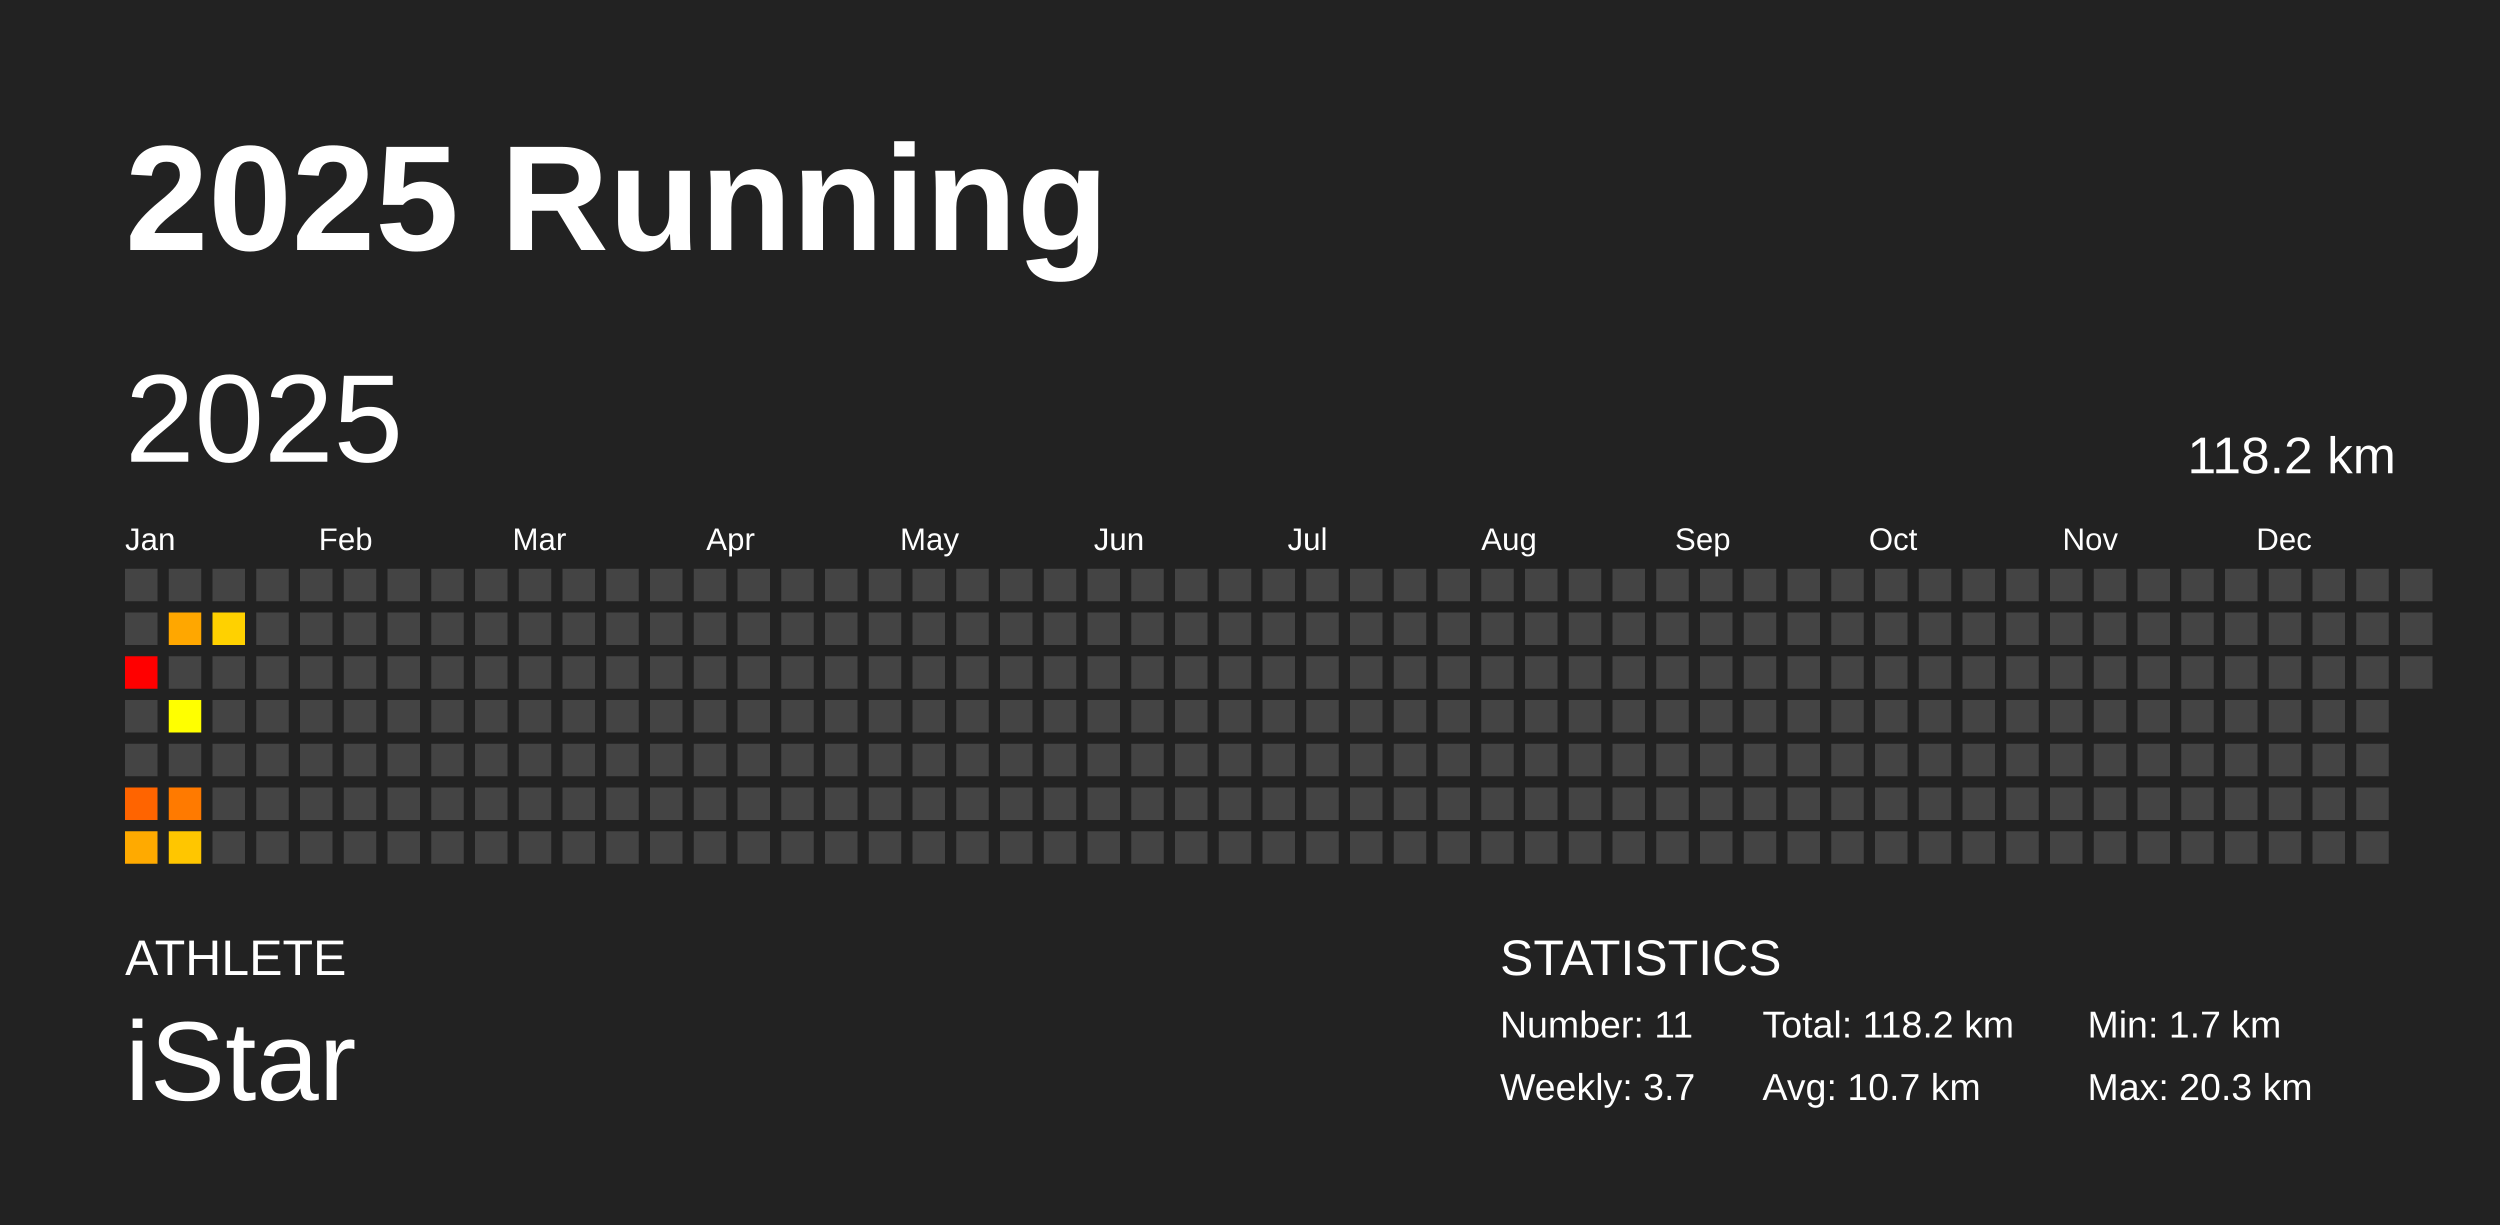
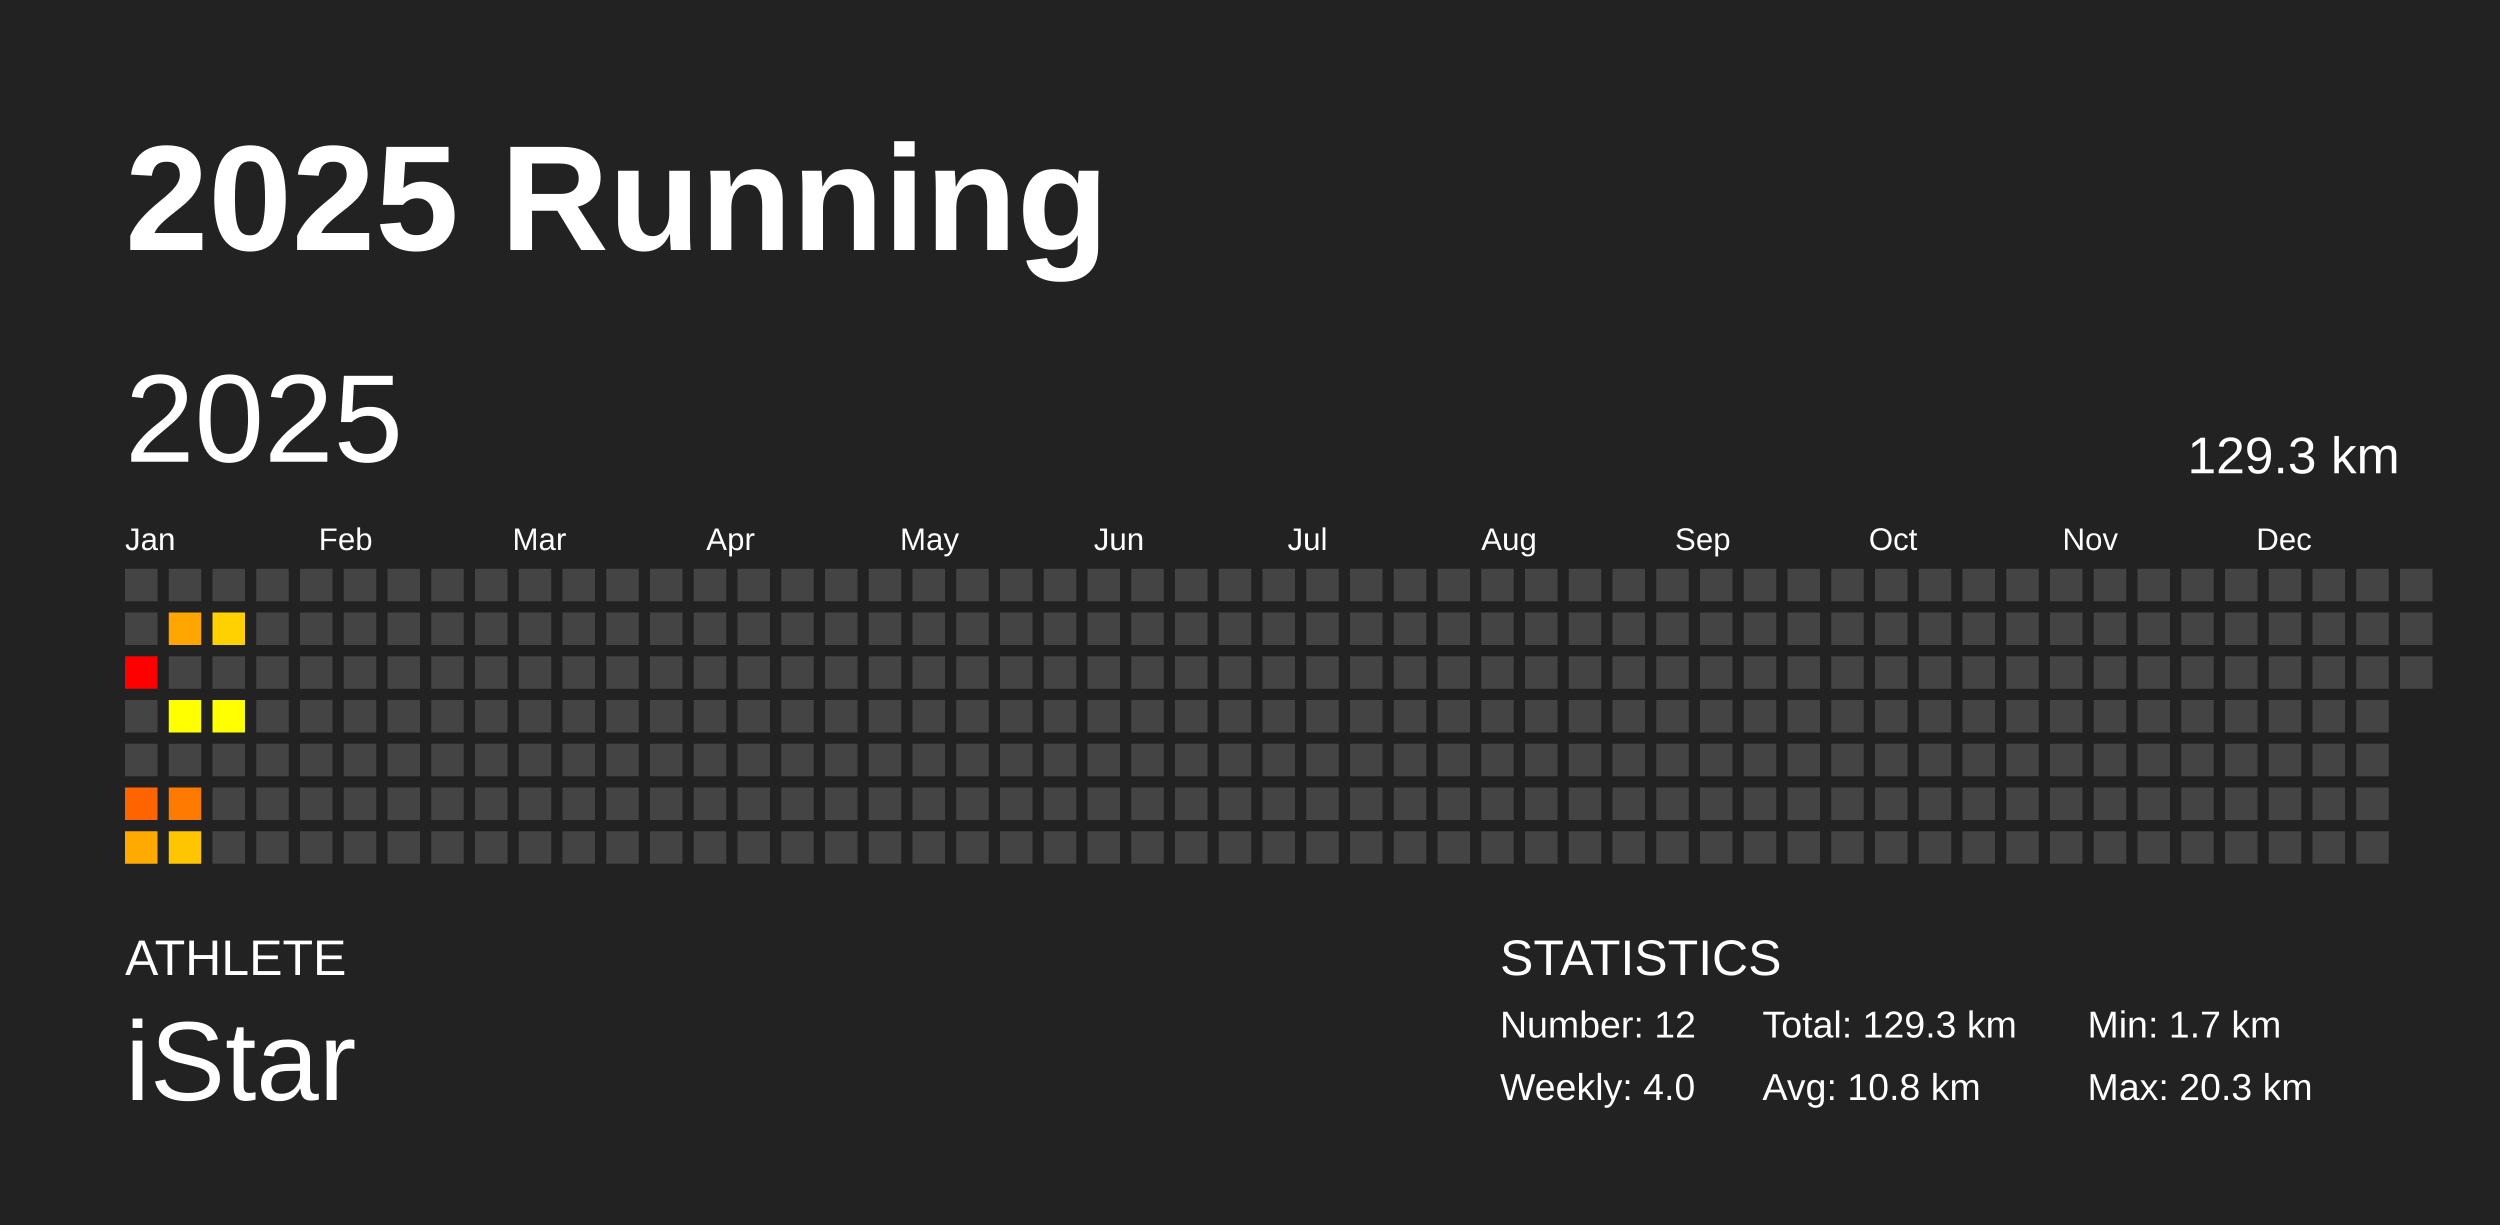
<svg xmlns="http://www.w3.org/2000/svg" baseProfile="full" height="98mm" version="1.1" viewBox="0,0,200,98" width="200mm">
  <defs />
  <rect fill="#222222" height="98" width="200" x="0" y="0" />
  <text fill="#FFFFFF" style="font-size:12px; font-family:Arial; font-weight:bold;" x="10" y="20">2025 Running</text>
  <text fill="#FFFFFF" style="font-size:4px; font-family:Arial" x="10" y="78">ATHLETE</text>
  <text fill="#FFFFFF" style="font-size:9px; font-family:Arial" x="10" y="88">iStar</text>
  <text fill="#FFFFFF" style="font-size:4px; font-family:Arial" x="120" y="78">STATISTICS</text>
-   <text fill="#FFFFFF" style="font-size:3px; font-family:Arial" x="120" y="83">Number: 11</text>
-   <text fill="#FFFFFF" style="font-size:3px; font-family:Arial" x="120" y="88">Weekly: 3.7</text>
-   <text fill="#FFFFFF" style="font-size:3px; font-family:Arial" x="141" y="83">Total: 118.2 km</text>
-   <text fill="#FFFFFF" style="font-size:3px; font-family:Arial" x="141" y="88">Avg: 10.7 km</text>
+   <text fill="#FFFFFF" style="font-size:3px; font-family:Arial" x="120" y="83">Number: 12</text>
+   <text fill="#FFFFFF" style="font-size:3px; font-family:Arial" x="120" y="88">Weekly: 4.0</text>
+   <text fill="#FFFFFF" style="font-size:3px; font-family:Arial" x="141" y="83">Total: 129.3 km</text>
+   <text fill="#FFFFFF" style="font-size:3px; font-family:Arial" x="141" y="88">Avg: 10.8 km</text>
  <text fill="#FFFFFF" style="font-size:3px; font-family:Arial" x="167" y="83">Min: 1.7 km</text>
  <text fill="#FFFFFF" style="font-size:3px; font-family:Arial" x="167" y="88">Max: 20.3 km</text>
  <text dominant-baseline="hanging" fill="#FFFFFF" style="font-size:10.0px; font-family:Arial;" x="10" y="30">2025</text>
-   <text dominant-baseline="hanging" fill="#FFFFFF" style="font-size:4.125px; font-family:Arial;" x="175" y="35">118.2 km</text>
+   <text dominant-baseline="hanging" fill="#FFFFFF" style="font-size:4.125px; font-family:Arial;" x="175" y="35">129.3 km</text>
  <text fill="#FFFFFF" style="font-size:2.5px; font-family:Arial" x="10.0" y="44">Jan</text>
  <text fill="#FFFFFF" style="font-size:2.5px; font-family:Arial" x="25.5" y="44">Feb</text>
  <text fill="#FFFFFF" style="font-size:2.5px; font-family:Arial" x="41.0" y="44">Mar</text>
  <text fill="#FFFFFF" style="font-size:2.5px; font-family:Arial" x="56.5" y="44">Apr</text>
  <text fill="#FFFFFF" style="font-size:2.5px; font-family:Arial" x="72.0" y="44">May</text>
  <text fill="#FFFFFF" style="font-size:2.5px; font-family:Arial" x="87.5" y="44">Jun</text>
  <text fill="#FFFFFF" style="font-size:2.5px; font-family:Arial" x="103.0" y="44">Jul</text>
  <text fill="#FFFFFF" style="font-size:2.5px; font-family:Arial" x="118.5" y="44">Aug</text>
  <text fill="#FFFFFF" style="font-size:2.5px; font-family:Arial" x="134.0" y="44">Sep</text>
  <text fill="#FFFFFF" style="font-size:2.5px; font-family:Arial" x="149.5" y="44">Oct</text>
  <text fill="#FFFFFF" style="font-size:2.5px; font-family:Arial" x="165.0" y="44">Nov</text>
  <text fill="#FFFFFF" style="font-size:2.5px; font-family:Arial" x="180.5" y="44">Dec</text>
  <rect fill="#444444" height="2.6" width="2.6" x="10.0" y="45.5" />
  <rect fill="#444444" height="2.6" width="2.6" x="10.0" y="49.0" />
  <rect fill="red" height="2.6" width="2.6" x="10.0" y="52.5" />
  <rect fill="#444444" height="2.6" width="2.6" x="10.0" y="56.0" />
  <rect fill="#444444" height="2.6" width="2.6" x="10.0" y="59.5" />
  <rect fill="#ff6400" height="2.6" width="2.6" x="10.0" y="63.0" />
  <rect fill="#ffaa00" height="2.6" width="2.6" x="10.0" y="66.5" />
  <rect fill="#444444" height="2.6" width="2.6" x="13.5" y="45.5" />
  <rect fill="#ffa700" height="2.6" width="2.6" x="13.5" y="49.0" />
  <rect fill="#444444" height="2.6" width="2.6" x="13.5" y="52.5" />
  <rect fill="#ffff00" height="2.6" width="2.6" x="13.5" y="56.0" />
  <rect fill="#444444" height="2.6" width="2.6" x="13.5" y="59.5" />
  <rect fill="#ff7a00" height="2.6" width="2.6" x="13.5" y="63.0" />
  <rect fill="#ffc600" height="2.6" width="2.6" x="13.5" y="66.5" />
  <rect fill="#444444" height="2.6" width="2.6" x="17.0" y="45.5" />
  <rect fill="#ffd100" height="2.6" width="2.6" x="17.0" y="49.0" />
  <rect fill="#444444" height="2.6" width="2.6" x="17.0" y="52.5" />
-   <rect fill="#444444" height="2.6" width="2.6" x="17.0" y="56.0" />
+   <rect fill="#ffff00" height="2.6" width="2.6" x="17.0" y="56.0" />
  <rect fill="#444444" height="2.6" width="2.6" x="17.0" y="59.5" />
  <rect fill="#444444" height="2.6" width="2.6" x="17.0" y="63.0" />
  <rect fill="#444444" height="2.6" width="2.6" x="17.0" y="66.5" />
  <rect fill="#444444" height="2.6" width="2.6" x="20.5" y="45.5" />
  <rect fill="#444444" height="2.6" width="2.6" x="20.5" y="49.0" />
  <rect fill="#444444" height="2.6" width="2.6" x="20.5" y="52.5" />
  <rect fill="#444444" height="2.6" width="2.6" x="20.5" y="56.0" />
  <rect fill="#444444" height="2.6" width="2.6" x="20.5" y="59.5" />
  <rect fill="#444444" height="2.6" width="2.6" x="20.5" y="63.0" />
  <rect fill="#444444" height="2.6" width="2.6" x="20.5" y="66.5" />
  <rect fill="#444444" height="2.6" width="2.6" x="24.0" y="45.5" />
  <rect fill="#444444" height="2.6" width="2.6" x="24.0" y="49.0" />
  <rect fill="#444444" height="2.6" width="2.6" x="24.0" y="52.5" />
  <rect fill="#444444" height="2.6" width="2.6" x="24.0" y="56.0" />
  <rect fill="#444444" height="2.6" width="2.6" x="24.0" y="59.5" />
  <rect fill="#444444" height="2.6" width="2.6" x="24.0" y="63.0" />
  <rect fill="#444444" height="2.6" width="2.6" x="24.0" y="66.5" />
  <rect fill="#444444" height="2.6" width="2.6" x="27.5" y="45.5" />
  <rect fill="#444444" height="2.6" width="2.6" x="27.5" y="49.0" />
  <rect fill="#444444" height="2.6" width="2.6" x="27.5" y="52.5" />
  <rect fill="#444444" height="2.6" width="2.6" x="27.5" y="56.0" />
  <rect fill="#444444" height="2.6" width="2.6" x="27.5" y="59.5" />
  <rect fill="#444444" height="2.6" width="2.6" x="27.5" y="63.0" />
  <rect fill="#444444" height="2.6" width="2.6" x="27.5" y="66.5" />
  <rect fill="#444444" height="2.6" width="2.6" x="31.0" y="45.5" />
  <rect fill="#444444" height="2.6" width="2.6" x="31.0" y="49.0" />
  <rect fill="#444444" height="2.6" width="2.6" x="31.0" y="52.5" />
  <rect fill="#444444" height="2.6" width="2.6" x="31.0" y="56.0" />
  <rect fill="#444444" height="2.6" width="2.6" x="31.0" y="59.5" />
  <rect fill="#444444" height="2.6" width="2.6" x="31.0" y="63.0" />
  <rect fill="#444444" height="2.6" width="2.6" x="31.0" y="66.5" />
  <rect fill="#444444" height="2.6" width="2.6" x="34.5" y="45.5" />
  <rect fill="#444444" height="2.6" width="2.6" x="34.5" y="49.0" />
  <rect fill="#444444" height="2.6" width="2.6" x="34.5" y="52.5" />
  <rect fill="#444444" height="2.6" width="2.6" x="34.5" y="56.0" />
  <rect fill="#444444" height="2.6" width="2.6" x="34.5" y="59.5" />
  <rect fill="#444444" height="2.6" width="2.6" x="34.5" y="63.0" />
  <rect fill="#444444" height="2.6" width="2.6" x="34.5" y="66.5" />
  <rect fill="#444444" height="2.6" width="2.6" x="38.0" y="45.5" />
  <rect fill="#444444" height="2.6" width="2.6" x="38.0" y="49.0" />
  <rect fill="#444444" height="2.6" width="2.6" x="38.0" y="52.5" />
  <rect fill="#444444" height="2.6" width="2.6" x="38.0" y="56.0" />
  <rect fill="#444444" height="2.6" width="2.6" x="38.0" y="59.5" />
  <rect fill="#444444" height="2.6" width="2.6" x="38.0" y="63.0" />
  <rect fill="#444444" height="2.6" width="2.6" x="38.0" y="66.5" />
  <rect fill="#444444" height="2.6" width="2.6" x="41.5" y="45.5" />
  <rect fill="#444444" height="2.6" width="2.6" x="41.5" y="49.0" />
  <rect fill="#444444" height="2.6" width="2.6" x="41.5" y="52.5" />
  <rect fill="#444444" height="2.6" width="2.6" x="41.5" y="56.0" />
  <rect fill="#444444" height="2.6" width="2.6" x="41.5" y="59.5" />
  <rect fill="#444444" height="2.6" width="2.6" x="41.5" y="63.0" />
  <rect fill="#444444" height="2.6" width="2.6" x="41.5" y="66.5" />
  <rect fill="#444444" height="2.6" width="2.6" x="45.0" y="45.5" />
  <rect fill="#444444" height="2.6" width="2.6" x="45.0" y="49.0" />
  <rect fill="#444444" height="2.6" width="2.6" x="45.0" y="52.5" />
  <rect fill="#444444" height="2.6" width="2.6" x="45.0" y="56.0" />
  <rect fill="#444444" height="2.6" width="2.6" x="45.0" y="59.5" />
  <rect fill="#444444" height="2.6" width="2.6" x="45.0" y="63.0" />
  <rect fill="#444444" height="2.6" width="2.6" x="45.0" y="66.5" />
  <rect fill="#444444" height="2.6" width="2.6" x="48.5" y="45.5" />
  <rect fill="#444444" height="2.6" width="2.6" x="48.5" y="49.0" />
  <rect fill="#444444" height="2.6" width="2.6" x="48.5" y="52.5" />
  <rect fill="#444444" height="2.6" width="2.6" x="48.5" y="56.0" />
  <rect fill="#444444" height="2.6" width="2.6" x="48.5" y="59.5" />
  <rect fill="#444444" height="2.6" width="2.6" x="48.5" y="63.0" />
  <rect fill="#444444" height="2.6" width="2.6" x="48.5" y="66.5" />
  <rect fill="#444444" height="2.6" width="2.6" x="52.0" y="45.5" />
  <rect fill="#444444" height="2.6" width="2.6" x="52.0" y="49.0" />
  <rect fill="#444444" height="2.6" width="2.6" x="52.0" y="52.5" />
  <rect fill="#444444" height="2.6" width="2.6" x="52.0" y="56.0" />
  <rect fill="#444444" height="2.6" width="2.6" x="52.0" y="59.5" />
  <rect fill="#444444" height="2.6" width="2.6" x="52.0" y="63.0" />
  <rect fill="#444444" height="2.6" width="2.6" x="52.0" y="66.5" />
  <rect fill="#444444" height="2.6" width="2.6" x="55.5" y="45.5" />
  <rect fill="#444444" height="2.6" width="2.6" x="55.5" y="49.0" />
  <rect fill="#444444" height="2.6" width="2.6" x="55.5" y="52.5" />
  <rect fill="#444444" height="2.6" width="2.6" x="55.5" y="56.0" />
  <rect fill="#444444" height="2.6" width="2.6" x="55.5" y="59.5" />
  <rect fill="#444444" height="2.6" width="2.6" x="55.5" y="63.0" />
  <rect fill="#444444" height="2.6" width="2.6" x="55.5" y="66.5" />
  <rect fill="#444444" height="2.6" width="2.6" x="59.0" y="45.5" />
  <rect fill="#444444" height="2.6" width="2.6" x="59.0" y="49.0" />
  <rect fill="#444444" height="2.6" width="2.6" x="59.0" y="52.5" />
  <rect fill="#444444" height="2.6" width="2.6" x="59.0" y="56.0" />
  <rect fill="#444444" height="2.6" width="2.6" x="59.0" y="59.5" />
  <rect fill="#444444" height="2.6" width="2.6" x="59.0" y="63.0" />
  <rect fill="#444444" height="2.6" width="2.6" x="59.0" y="66.5" />
  <rect fill="#444444" height="2.6" width="2.6" x="62.5" y="45.5" />
  <rect fill="#444444" height="2.6" width="2.6" x="62.5" y="49.0" />
  <rect fill="#444444" height="2.6" width="2.6" x="62.5" y="52.5" />
  <rect fill="#444444" height="2.6" width="2.6" x="62.5" y="56.0" />
  <rect fill="#444444" height="2.6" width="2.6" x="62.5" y="59.5" />
  <rect fill="#444444" height="2.6" width="2.6" x="62.5" y="63.0" />
  <rect fill="#444444" height="2.6" width="2.6" x="62.5" y="66.5" />
  <rect fill="#444444" height="2.6" width="2.6" x="66.0" y="45.5" />
  <rect fill="#444444" height="2.6" width="2.6" x="66.0" y="49.0" />
  <rect fill="#444444" height="2.6" width="2.6" x="66.0" y="52.5" />
  <rect fill="#444444" height="2.6" width="2.6" x="66.0" y="56.0" />
  <rect fill="#444444" height="2.6" width="2.6" x="66.0" y="59.5" />
  <rect fill="#444444" height="2.6" width="2.6" x="66.0" y="63.0" />
  <rect fill="#444444" height="2.6" width="2.6" x="66.0" y="66.5" />
  <rect fill="#444444" height="2.6" width="2.6" x="69.5" y="45.5" />
  <rect fill="#444444" height="2.6" width="2.6" x="69.5" y="49.0" />
  <rect fill="#444444" height="2.6" width="2.6" x="69.5" y="52.5" />
  <rect fill="#444444" height="2.6" width="2.6" x="69.5" y="56.0" />
  <rect fill="#444444" height="2.6" width="2.6" x="69.5" y="59.5" />
  <rect fill="#444444" height="2.6" width="2.6" x="69.5" y="63.0" />
  <rect fill="#444444" height="2.6" width="2.6" x="69.5" y="66.5" />
  <rect fill="#444444" height="2.6" width="2.6" x="73.0" y="45.5" />
  <rect fill="#444444" height="2.6" width="2.6" x="73.0" y="49.0" />
  <rect fill="#444444" height="2.6" width="2.6" x="73.0" y="52.5" />
  <rect fill="#444444" height="2.6" width="2.6" x="73.0" y="56.0" />
  <rect fill="#444444" height="2.6" width="2.6" x="73.0" y="59.5" />
  <rect fill="#444444" height="2.6" width="2.6" x="73.0" y="63.0" />
  <rect fill="#444444" height="2.6" width="2.6" x="73.0" y="66.5" />
  <rect fill="#444444" height="2.6" width="2.6" x="76.5" y="45.5" />
  <rect fill="#444444" height="2.6" width="2.6" x="76.5" y="49.0" />
  <rect fill="#444444" height="2.6" width="2.6" x="76.5" y="52.5" />
  <rect fill="#444444" height="2.6" width="2.6" x="76.5" y="56.0" />
  <rect fill="#444444" height="2.6" width="2.6" x="76.5" y="59.5" />
  <rect fill="#444444" height="2.6" width="2.6" x="76.5" y="63.0" />
  <rect fill="#444444" height="2.6" width="2.6" x="76.5" y="66.5" />
  <rect fill="#444444" height="2.6" width="2.6" x="80.0" y="45.5" />
  <rect fill="#444444" height="2.6" width="2.6" x="80.0" y="49.0" />
  <rect fill="#444444" height="2.6" width="2.6" x="80.0" y="52.5" />
  <rect fill="#444444" height="2.6" width="2.6" x="80.0" y="56.0" />
  <rect fill="#444444" height="2.6" width="2.6" x="80.0" y="59.5" />
  <rect fill="#444444" height="2.6" width="2.6" x="80.0" y="63.0" />
  <rect fill="#444444" height="2.6" width="2.6" x="80.0" y="66.5" />
  <rect fill="#444444" height="2.6" width="2.6" x="83.5" y="45.5" />
  <rect fill="#444444" height="2.6" width="2.6" x="83.5" y="49.0" />
  <rect fill="#444444" height="2.6" width="2.6" x="83.5" y="52.5" />
  <rect fill="#444444" height="2.6" width="2.6" x="83.5" y="56.0" />
  <rect fill="#444444" height="2.6" width="2.6" x="83.5" y="59.5" />
  <rect fill="#444444" height="2.6" width="2.6" x="83.5" y="63.0" />
  <rect fill="#444444" height="2.6" width="2.6" x="83.5" y="66.5" />
  <rect fill="#444444" height="2.6" width="2.6" x="87.0" y="45.5" />
  <rect fill="#444444" height="2.6" width="2.6" x="87.0" y="49.0" />
  <rect fill="#444444" height="2.6" width="2.6" x="87.0" y="52.5" />
  <rect fill="#444444" height="2.6" width="2.6" x="87.0" y="56.0" />
  <rect fill="#444444" height="2.6" width="2.6" x="87.0" y="59.5" />
  <rect fill="#444444" height="2.6" width="2.6" x="87.0" y="63.0" />
  <rect fill="#444444" height="2.6" width="2.6" x="87.0" y="66.5" />
  <rect fill="#444444" height="2.6" width="2.6" x="90.5" y="45.5" />
  <rect fill="#444444" height="2.6" width="2.6" x="90.5" y="49.0" />
  <rect fill="#444444" height="2.6" width="2.6" x="90.5" y="52.5" />
  <rect fill="#444444" height="2.6" width="2.6" x="90.5" y="56.0" />
  <rect fill="#444444" height="2.6" width="2.6" x="90.5" y="59.5" />
  <rect fill="#444444" height="2.6" width="2.6" x="90.5" y="63.0" />
  <rect fill="#444444" height="2.6" width="2.6" x="90.5" y="66.5" />
  <rect fill="#444444" height="2.6" width="2.6" x="94.0" y="45.5" />
  <rect fill="#444444" height="2.6" width="2.6" x="94.0" y="49.0" />
  <rect fill="#444444" height="2.6" width="2.6" x="94.0" y="52.5" />
  <rect fill="#444444" height="2.6" width="2.6" x="94.0" y="56.0" />
  <rect fill="#444444" height="2.6" width="2.6" x="94.0" y="59.5" />
  <rect fill="#444444" height="2.6" width="2.6" x="94.0" y="63.0" />
  <rect fill="#444444" height="2.6" width="2.6" x="94.0" y="66.5" />
  <rect fill="#444444" height="2.6" width="2.6" x="97.5" y="45.5" />
  <rect fill="#444444" height="2.6" width="2.6" x="97.5" y="49.0" />
  <rect fill="#444444" height="2.6" width="2.6" x="97.5" y="52.5" />
  <rect fill="#444444" height="2.6" width="2.6" x="97.5" y="56.0" />
  <rect fill="#444444" height="2.6" width="2.6" x="97.5" y="59.5" />
  <rect fill="#444444" height="2.6" width="2.6" x="97.5" y="63.0" />
  <rect fill="#444444" height="2.6" width="2.6" x="97.5" y="66.5" />
  <rect fill="#444444" height="2.6" width="2.6" x="101.0" y="45.5" />
  <rect fill="#444444" height="2.6" width="2.6" x="101.0" y="49.0" />
  <rect fill="#444444" height="2.6" width="2.6" x="101.0" y="52.5" />
  <rect fill="#444444" height="2.6" width="2.6" x="101.0" y="56.0" />
  <rect fill="#444444" height="2.6" width="2.6" x="101.0" y="59.5" />
  <rect fill="#444444" height="2.6" width="2.6" x="101.0" y="63.0" />
  <rect fill="#444444" height="2.6" width="2.6" x="101.0" y="66.5" />
  <rect fill="#444444" height="2.6" width="2.6" x="104.5" y="45.5" />
  <rect fill="#444444" height="2.6" width="2.6" x="104.5" y="49.0" />
  <rect fill="#444444" height="2.6" width="2.6" x="104.5" y="52.5" />
  <rect fill="#444444" height="2.6" width="2.6" x="104.5" y="56.0" />
  <rect fill="#444444" height="2.6" width="2.6" x="104.5" y="59.5" />
  <rect fill="#444444" height="2.6" width="2.6" x="104.5" y="63.0" />
  <rect fill="#444444" height="2.6" width="2.6" x="104.5" y="66.5" />
  <rect fill="#444444" height="2.6" width="2.6" x="108.0" y="45.5" />
  <rect fill="#444444" height="2.6" width="2.6" x="108.0" y="49.0" />
  <rect fill="#444444" height="2.6" width="2.6" x="108.0" y="52.5" />
  <rect fill="#444444" height="2.6" width="2.6" x="108.0" y="56.0" />
  <rect fill="#444444" height="2.6" width="2.6" x="108.0" y="59.5" />
  <rect fill="#444444" height="2.6" width="2.6" x="108.0" y="63.0" />
  <rect fill="#444444" height="2.6" width="2.6" x="108.0" y="66.5" />
  <rect fill="#444444" height="2.6" width="2.6" x="111.5" y="45.5" />
  <rect fill="#444444" height="2.6" width="2.6" x="111.5" y="49.0" />
  <rect fill="#444444" height="2.6" width="2.6" x="111.5" y="52.5" />
  <rect fill="#444444" height="2.6" width="2.6" x="111.5" y="56.0" />
  <rect fill="#444444" height="2.6" width="2.6" x="111.5" y="59.5" />
  <rect fill="#444444" height="2.6" width="2.6" x="111.5" y="63.0" />
  <rect fill="#444444" height="2.6" width="2.6" x="111.5" y="66.5" />
  <rect fill="#444444" height="2.6" width="2.6" x="115.0" y="45.5" />
  <rect fill="#444444" height="2.6" width="2.6" x="115.0" y="49.0" />
  <rect fill="#444444" height="2.6" width="2.6" x="115.0" y="52.5" />
  <rect fill="#444444" height="2.6" width="2.6" x="115.0" y="56.0" />
  <rect fill="#444444" height="2.6" width="2.6" x="115.0" y="59.5" />
  <rect fill="#444444" height="2.6" width="2.6" x="115.0" y="63.0" />
  <rect fill="#444444" height="2.6" width="2.6" x="115.0" y="66.5" />
  <rect fill="#444444" height="2.6" width="2.6" x="118.5" y="45.5" />
  <rect fill="#444444" height="2.6" width="2.6" x="118.5" y="49.0" />
  <rect fill="#444444" height="2.6" width="2.6" x="118.5" y="52.5" />
  <rect fill="#444444" height="2.6" width="2.6" x="118.5" y="56.0" />
  <rect fill="#444444" height="2.6" width="2.6" x="118.5" y="59.5" />
  <rect fill="#444444" height="2.6" width="2.6" x="118.5" y="63.0" />
  <rect fill="#444444" height="2.6" width="2.6" x="118.5" y="66.5" />
  <rect fill="#444444" height="2.6" width="2.6" x="122.0" y="45.5" />
  <rect fill="#444444" height="2.6" width="2.6" x="122.0" y="49.0" />
  <rect fill="#444444" height="2.6" width="2.6" x="122.0" y="52.5" />
  <rect fill="#444444" height="2.6" width="2.6" x="122.0" y="56.0" />
  <rect fill="#444444" height="2.6" width="2.6" x="122.0" y="59.5" />
  <rect fill="#444444" height="2.6" width="2.6" x="122.0" y="63.0" />
  <rect fill="#444444" height="2.6" width="2.6" x="122.0" y="66.5" />
  <rect fill="#444444" height="2.6" width="2.6" x="125.5" y="45.5" />
  <rect fill="#444444" height="2.6" width="2.6" x="125.5" y="49.0" />
  <rect fill="#444444" height="2.6" width="2.6" x="125.5" y="52.5" />
  <rect fill="#444444" height="2.6" width="2.6" x="125.5" y="56.0" />
  <rect fill="#444444" height="2.6" width="2.6" x="125.5" y="59.5" />
  <rect fill="#444444" height="2.6" width="2.6" x="125.5" y="63.0" />
  <rect fill="#444444" height="2.6" width="2.6" x="125.5" y="66.5" />
  <rect fill="#444444" height="2.6" width="2.6" x="129.0" y="45.5" />
  <rect fill="#444444" height="2.6" width="2.6" x="129.0" y="49.0" />
  <rect fill="#444444" height="2.6" width="2.6" x="129.0" y="52.5" />
  <rect fill="#444444" height="2.6" width="2.6" x="129.0" y="56.0" />
  <rect fill="#444444" height="2.6" width="2.6" x="129.0" y="59.5" />
  <rect fill="#444444" height="2.6" width="2.6" x="129.0" y="63.0" />
  <rect fill="#444444" height="2.6" width="2.6" x="129.0" y="66.5" />
  <rect fill="#444444" height="2.6" width="2.6" x="132.5" y="45.5" />
  <rect fill="#444444" height="2.6" width="2.6" x="132.5" y="49.0" />
  <rect fill="#444444" height="2.6" width="2.6" x="132.5" y="52.5" />
  <rect fill="#444444" height="2.6" width="2.6" x="132.5" y="56.0" />
  <rect fill="#444444" height="2.6" width="2.6" x="132.5" y="59.5" />
  <rect fill="#444444" height="2.6" width="2.6" x="132.5" y="63.0" />
  <rect fill="#444444" height="2.6" width="2.6" x="132.5" y="66.5" />
  <rect fill="#444444" height="2.6" width="2.6" x="136.0" y="45.5" />
  <rect fill="#444444" height="2.6" width="2.6" x="136.0" y="49.0" />
  <rect fill="#444444" height="2.6" width="2.6" x="136.0" y="52.5" />
  <rect fill="#444444" height="2.6" width="2.6" x="136.0" y="56.0" />
  <rect fill="#444444" height="2.6" width="2.6" x="136.0" y="59.5" />
  <rect fill="#444444" height="2.6" width="2.6" x="136.0" y="63.0" />
  <rect fill="#444444" height="2.6" width="2.6" x="136.0" y="66.5" />
  <rect fill="#444444" height="2.6" width="2.6" x="139.5" y="45.5" />
  <rect fill="#444444" height="2.6" width="2.6" x="139.5" y="49.0" />
  <rect fill="#444444" height="2.6" width="2.6" x="139.5" y="52.5" />
  <rect fill="#444444" height="2.6" width="2.6" x="139.5" y="56.0" />
  <rect fill="#444444" height="2.6" width="2.6" x="139.5" y="59.5" />
  <rect fill="#444444" height="2.6" width="2.6" x="139.5" y="63.0" />
  <rect fill="#444444" height="2.6" width="2.6" x="139.5" y="66.5" />
  <rect fill="#444444" height="2.6" width="2.6" x="143.0" y="45.5" />
  <rect fill="#444444" height="2.6" width="2.6" x="143.0" y="49.0" />
  <rect fill="#444444" height="2.6" width="2.6" x="143.0" y="52.5" />
  <rect fill="#444444" height="2.6" width="2.6" x="143.0" y="56.0" />
  <rect fill="#444444" height="2.6" width="2.6" x="143.0" y="59.5" />
  <rect fill="#444444" height="2.6" width="2.6" x="143.0" y="63.0" />
  <rect fill="#444444" height="2.6" width="2.6" x="143.0" y="66.5" />
  <rect fill="#444444" height="2.6" width="2.6" x="146.5" y="45.5" />
  <rect fill="#444444" height="2.6" width="2.6" x="146.5" y="49.0" />
  <rect fill="#444444" height="2.6" width="2.6" x="146.5" y="52.5" />
  <rect fill="#444444" height="2.6" width="2.6" x="146.5" y="56.0" />
  <rect fill="#444444" height="2.6" width="2.6" x="146.5" y="59.5" />
  <rect fill="#444444" height="2.6" width="2.6" x="146.5" y="63.0" />
  <rect fill="#444444" height="2.6" width="2.6" x="146.5" y="66.5" />
  <rect fill="#444444" height="2.6" width="2.6" x="150.0" y="45.5" />
  <rect fill="#444444" height="2.6" width="2.6" x="150.0" y="49.0" />
  <rect fill="#444444" height="2.6" width="2.6" x="150.0" y="52.5" />
  <rect fill="#444444" height="2.6" width="2.6" x="150.0" y="56.0" />
  <rect fill="#444444" height="2.6" width="2.6" x="150.0" y="59.5" />
  <rect fill="#444444" height="2.6" width="2.6" x="150.0" y="63.0" />
  <rect fill="#444444" height="2.6" width="2.6" x="150.0" y="66.5" />
  <rect fill="#444444" height="2.6" width="2.6" x="153.5" y="45.5" />
  <rect fill="#444444" height="2.6" width="2.6" x="153.5" y="49.0" />
  <rect fill="#444444" height="2.6" width="2.6" x="153.5" y="52.5" />
  <rect fill="#444444" height="2.6" width="2.6" x="153.5" y="56.0" />
  <rect fill="#444444" height="2.6" width="2.6" x="153.5" y="59.5" />
  <rect fill="#444444" height="2.6" width="2.6" x="153.5" y="63.0" />
  <rect fill="#444444" height="2.6" width="2.6" x="153.5" y="66.5" />
  <rect fill="#444444" height="2.6" width="2.6" x="157.0" y="45.5" />
  <rect fill="#444444" height="2.6" width="2.6" x="157.0" y="49.0" />
  <rect fill="#444444" height="2.6" width="2.6" x="157.0" y="52.5" />
  <rect fill="#444444" height="2.6" width="2.6" x="157.0" y="56.0" />
  <rect fill="#444444" height="2.6" width="2.6" x="157.0" y="59.5" />
  <rect fill="#444444" height="2.6" width="2.6" x="157.0" y="63.0" />
  <rect fill="#444444" height="2.6" width="2.6" x="157.0" y="66.5" />
  <rect fill="#444444" height="2.6" width="2.6" x="160.5" y="45.5" />
  <rect fill="#444444" height="2.6" width="2.6" x="160.5" y="49.0" />
  <rect fill="#444444" height="2.6" width="2.6" x="160.5" y="52.5" />
  <rect fill="#444444" height="2.6" width="2.6" x="160.5" y="56.0" />
  <rect fill="#444444" height="2.6" width="2.6" x="160.5" y="59.5" />
  <rect fill="#444444" height="2.6" width="2.6" x="160.5" y="63.0" />
  <rect fill="#444444" height="2.6" width="2.6" x="160.5" y="66.5" />
  <rect fill="#444444" height="2.6" width="2.6" x="164.0" y="45.5" />
  <rect fill="#444444" height="2.6" width="2.6" x="164.0" y="49.0" />
  <rect fill="#444444" height="2.6" width="2.6" x="164.0" y="52.5" />
  <rect fill="#444444" height="2.6" width="2.6" x="164.0" y="56.0" />
  <rect fill="#444444" height="2.6" width="2.6" x="164.0" y="59.5" />
  <rect fill="#444444" height="2.6" width="2.6" x="164.0" y="63.0" />
  <rect fill="#444444" height="2.6" width="2.6" x="164.0" y="66.5" />
  <rect fill="#444444" height="2.6" width="2.6" x="167.5" y="45.5" />
  <rect fill="#444444" height="2.6" width="2.6" x="167.5" y="49.0" />
  <rect fill="#444444" height="2.6" width="2.6" x="167.5" y="52.5" />
  <rect fill="#444444" height="2.6" width="2.6" x="167.5" y="56.0" />
  <rect fill="#444444" height="2.6" width="2.6" x="167.5" y="59.5" />
  <rect fill="#444444" height="2.6" width="2.6" x="167.5" y="63.0" />
  <rect fill="#444444" height="2.6" width="2.6" x="167.5" y="66.5" />
  <rect fill="#444444" height="2.6" width="2.6" x="171.0" y="45.5" />
  <rect fill="#444444" height="2.6" width="2.6" x="171.0" y="49.0" />
  <rect fill="#444444" height="2.6" width="2.6" x="171.0" y="52.5" />
  <rect fill="#444444" height="2.6" width="2.6" x="171.0" y="56.0" />
  <rect fill="#444444" height="2.6" width="2.6" x="171.0" y="59.5" />
  <rect fill="#444444" height="2.6" width="2.6" x="171.0" y="63.0" />
  <rect fill="#444444" height="2.6" width="2.6" x="171.0" y="66.5" />
  <rect fill="#444444" height="2.6" width="2.6" x="174.5" y="45.5" />
  <rect fill="#444444" height="2.6" width="2.6" x="174.5" y="49.0" />
  <rect fill="#444444" height="2.6" width="2.6" x="174.5" y="52.5" />
  <rect fill="#444444" height="2.6" width="2.6" x="174.5" y="56.0" />
  <rect fill="#444444" height="2.6" width="2.6" x="174.5" y="59.5" />
  <rect fill="#444444" height="2.6" width="2.6" x="174.5" y="63.0" />
  <rect fill="#444444" height="2.6" width="2.6" x="174.5" y="66.5" />
  <rect fill="#444444" height="2.6" width="2.6" x="178.0" y="45.5" />
  <rect fill="#444444" height="2.6" width="2.6" x="178.0" y="49.0" />
  <rect fill="#444444" height="2.6" width="2.6" x="178.0" y="52.5" />
  <rect fill="#444444" height="2.6" width="2.6" x="178.0" y="56.0" />
  <rect fill="#444444" height="2.6" width="2.6" x="178.0" y="59.5" />
  <rect fill="#444444" height="2.6" width="2.6" x="178.0" y="63.0" />
  <rect fill="#444444" height="2.6" width="2.6" x="178.0" y="66.5" />
  <rect fill="#444444" height="2.6" width="2.6" x="181.5" y="45.5" />
  <rect fill="#444444" height="2.6" width="2.6" x="181.5" y="49.0" />
  <rect fill="#444444" height="2.6" width="2.6" x="181.5" y="52.5" />
  <rect fill="#444444" height="2.6" width="2.6" x="181.5" y="56.0" />
  <rect fill="#444444" height="2.6" width="2.6" x="181.5" y="59.5" />
  <rect fill="#444444" height="2.6" width="2.6" x="181.5" y="63.0" />
  <rect fill="#444444" height="2.6" width="2.6" x="181.5" y="66.5" />
  <rect fill="#444444" height="2.6" width="2.6" x="185.0" y="45.5" />
  <rect fill="#444444" height="2.6" width="2.6" x="185.0" y="49.0" />
  <rect fill="#444444" height="2.6" width="2.6" x="185.0" y="52.5" />
  <rect fill="#444444" height="2.6" width="2.6" x="185.0" y="56.0" />
  <rect fill="#444444" height="2.6" width="2.6" x="185.0" y="59.5" />
  <rect fill="#444444" height="2.6" width="2.6" x="185.0" y="63.0" />
  <rect fill="#444444" height="2.6" width="2.6" x="185.0" y="66.5" />
  <rect fill="#444444" height="2.6" width="2.6" x="188.5" y="45.5" />
  <rect fill="#444444" height="2.6" width="2.6" x="188.5" y="49.0" />
  <rect fill="#444444" height="2.6" width="2.6" x="188.5" y="52.5" />
  <rect fill="#444444" height="2.6" width="2.6" x="188.5" y="56.0" />
  <rect fill="#444444" height="2.6" width="2.6" x="188.5" y="59.5" />
  <rect fill="#444444" height="2.6" width="2.6" x="188.5" y="63.0" />
  <rect fill="#444444" height="2.6" width="2.6" x="188.5" y="66.5" />
  <rect fill="#444444" height="2.6" width="2.6" x="192.0" y="45.5" />
  <rect fill="#444444" height="2.6" width="2.6" x="192.0" y="49.0" />
  <rect fill="#444444" height="2.6" width="2.6" x="192.0" y="52.5" />
</svg>
